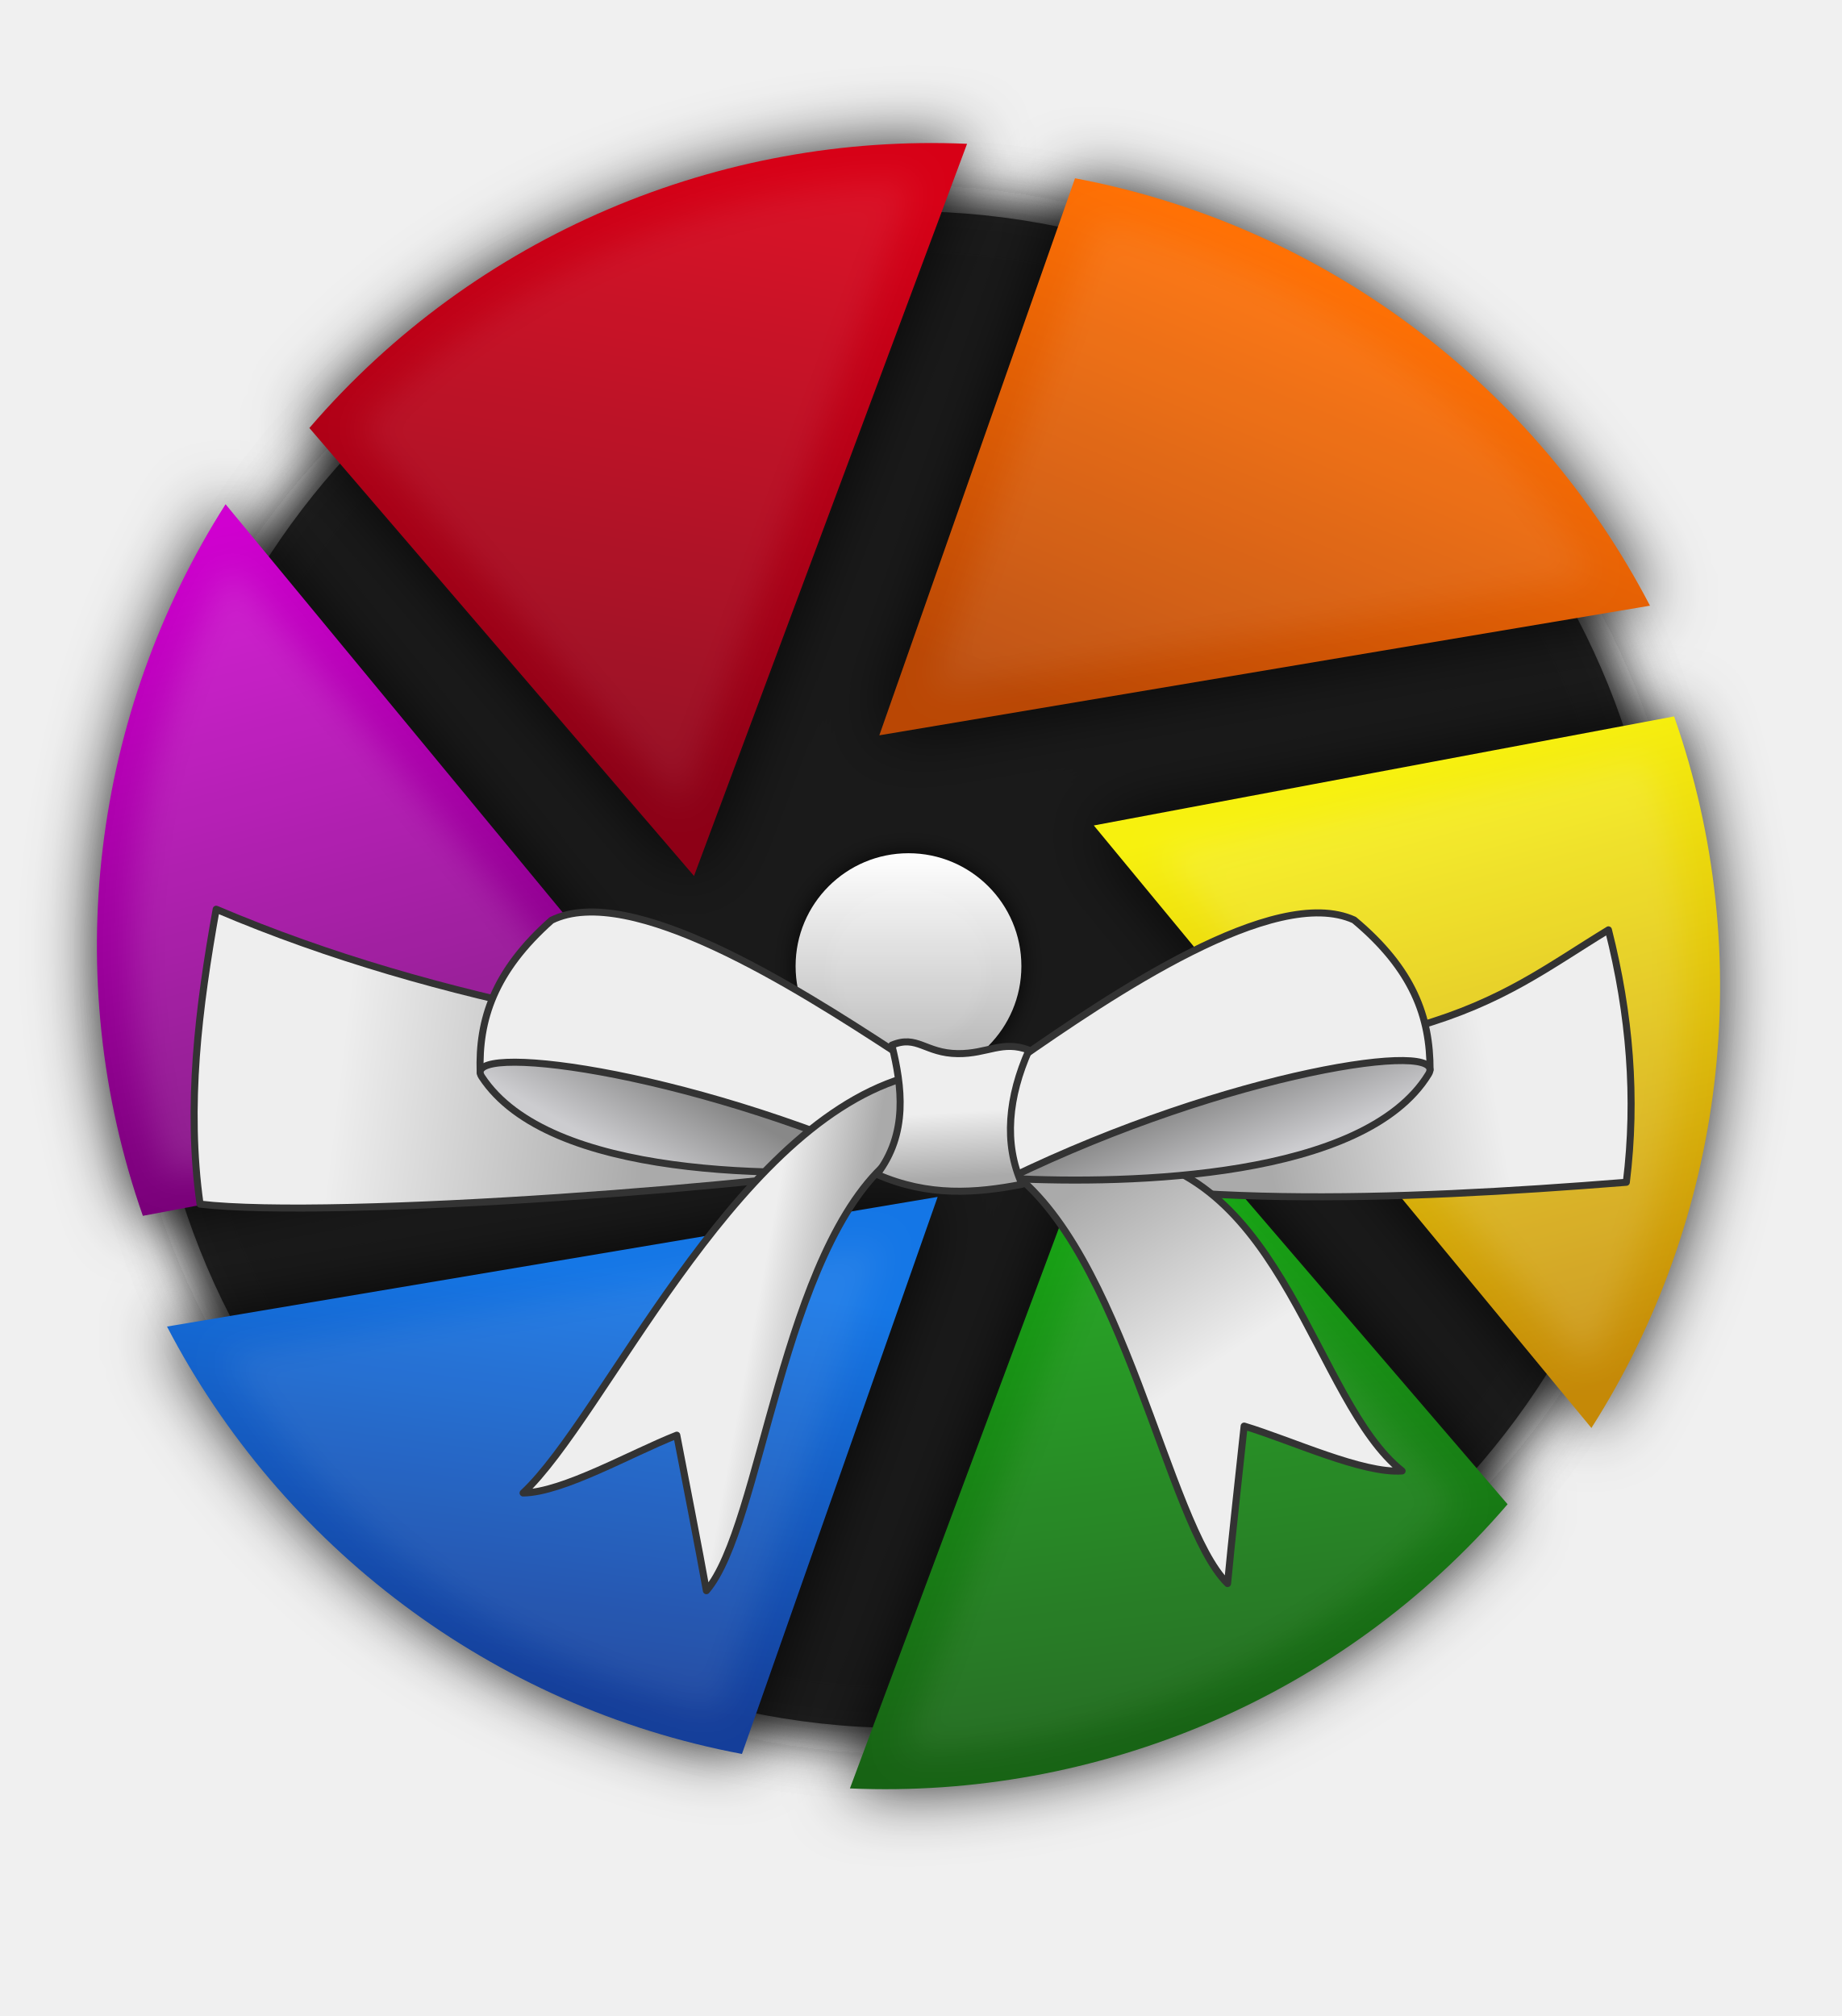
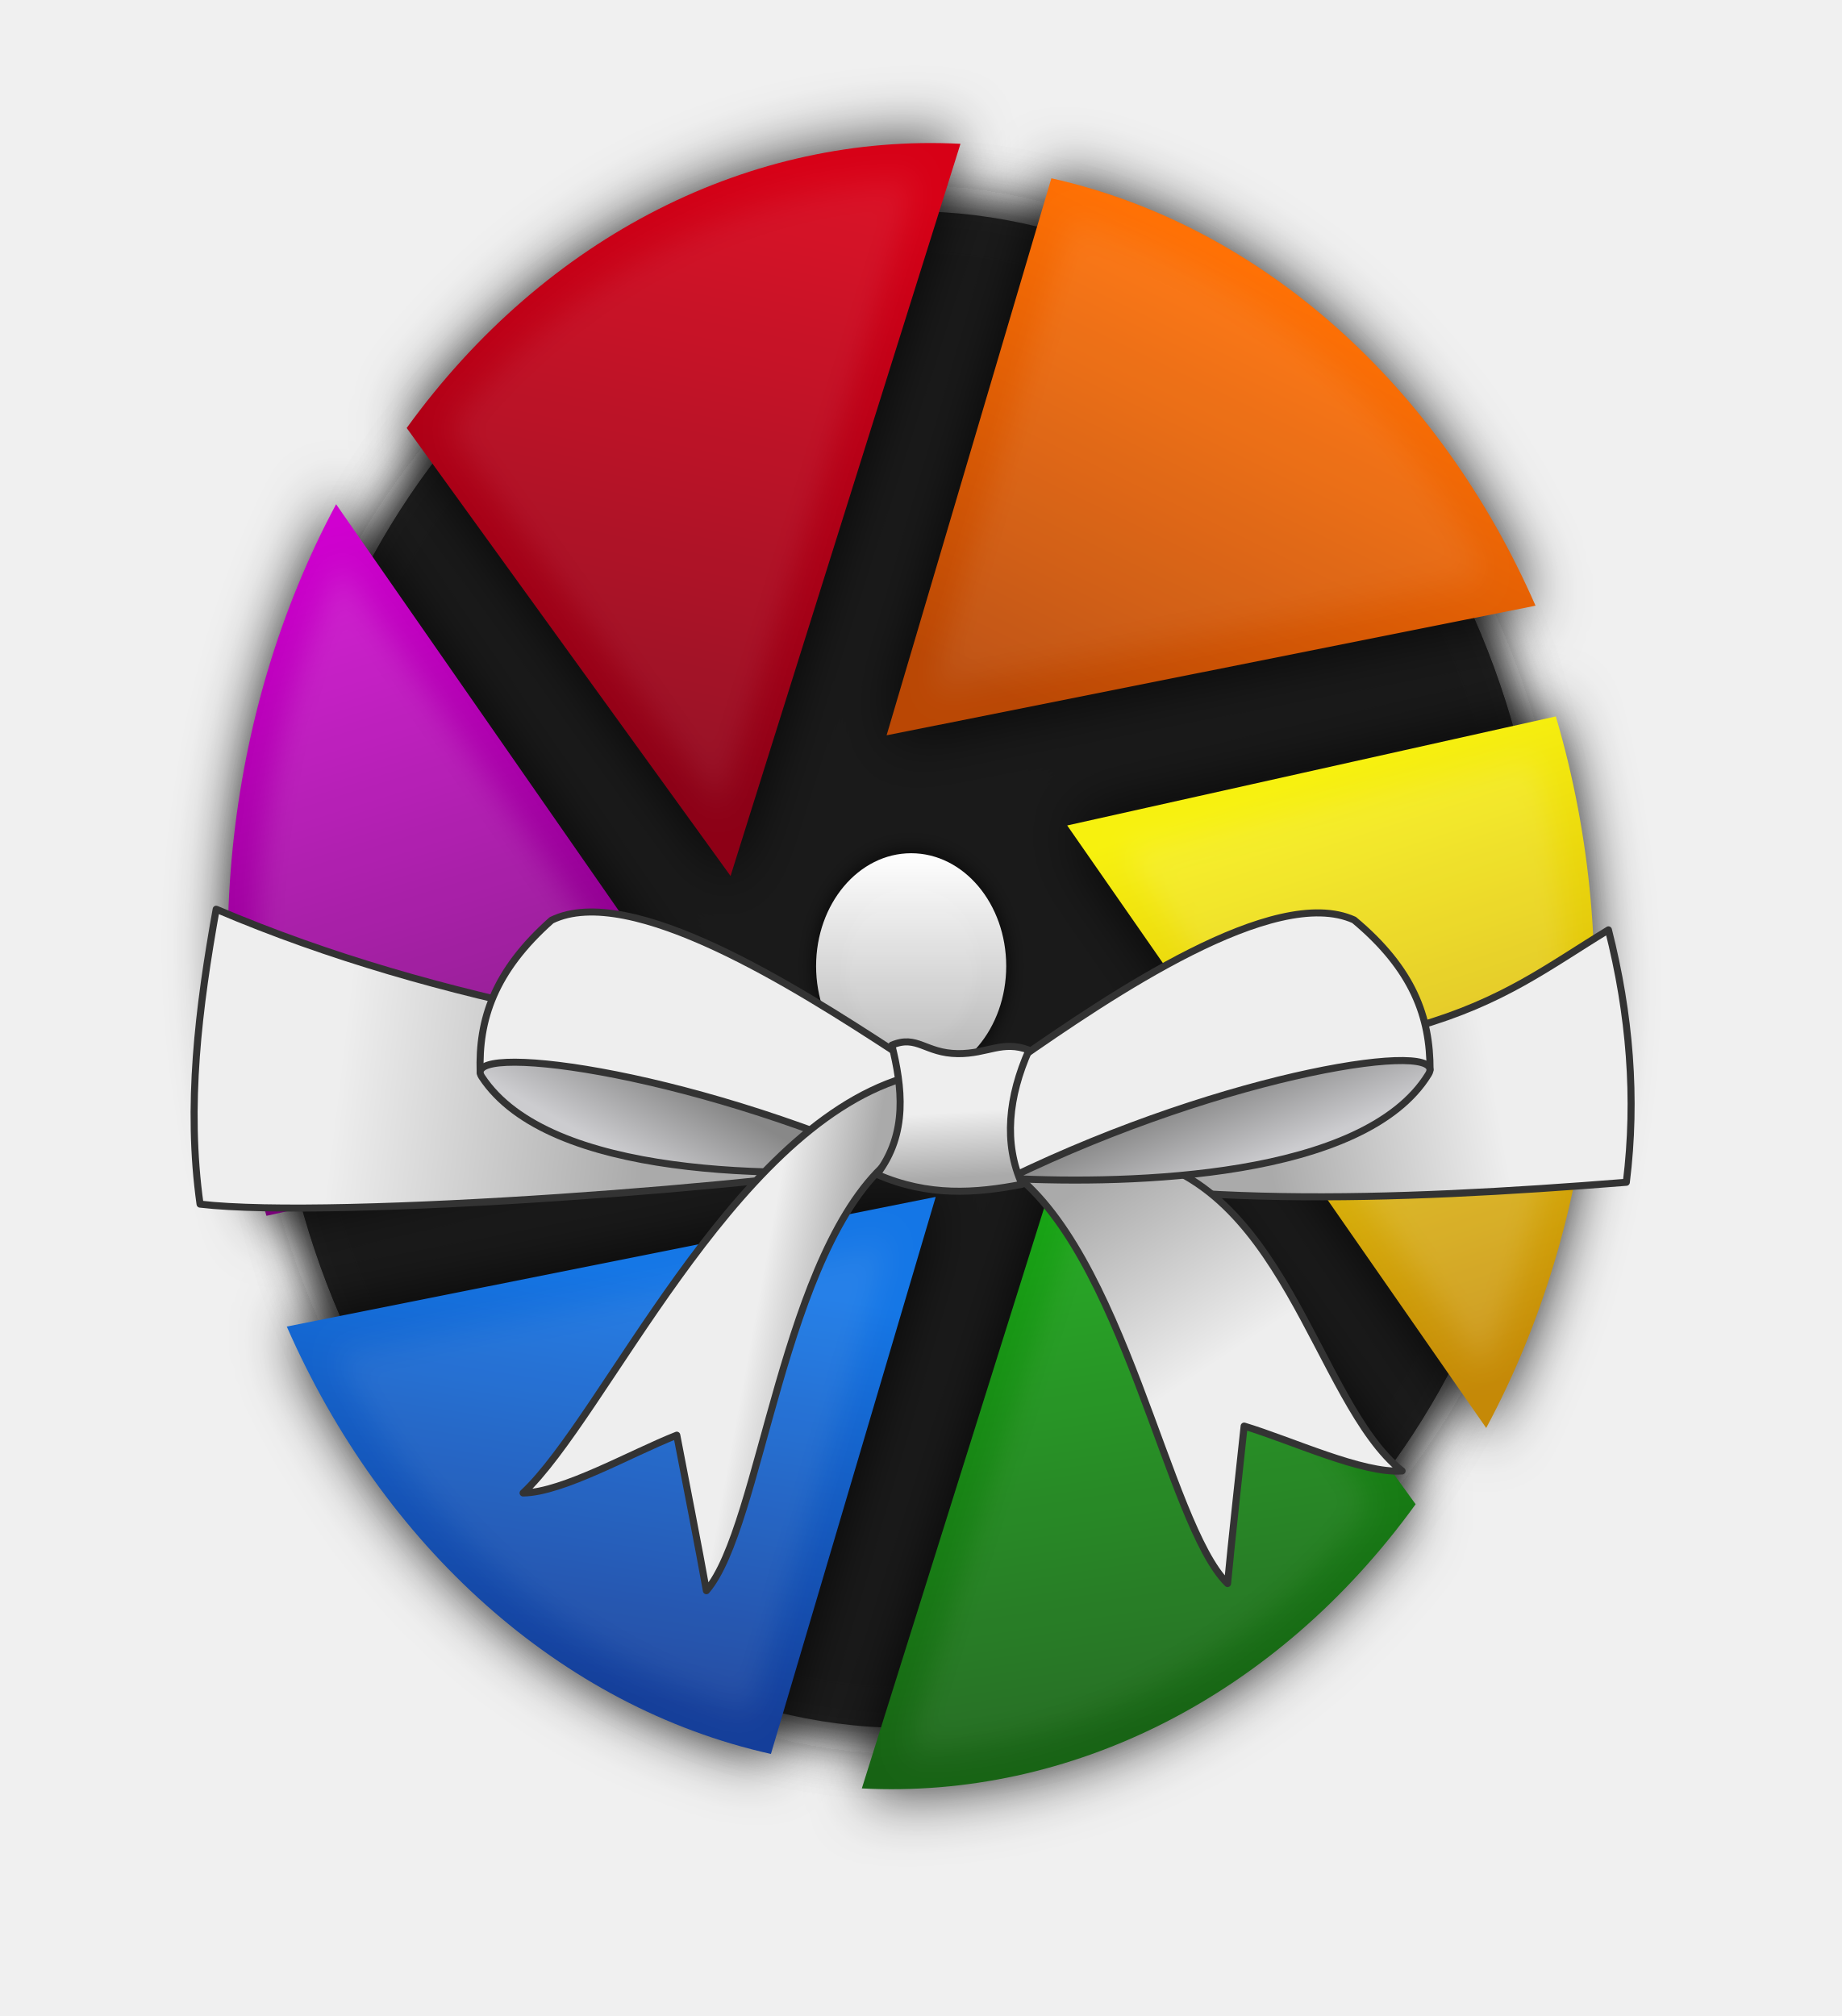
- <svg xmlns="http://www.w3.org/2000/svg" xmlns:xlink="http://www.w3.org/1999/xlink" width="45.783" height="50.117" id="svg2" version="1.1" viewBox="0 0 45.783 50.117">
+ <svg xmlns="http://www.w3.org/2000/svg" xmlns:xlink="http://www.w3.org/1999/xlink" viewBox="0 0 45.783 50.117" version="1.1" id="svg2" height="50.117" width="45.783">
  <defs id="defs4">
    <linearGradient id="linearGradient4346">
-       <stop style="stop-color:#cccccf;stop-opacity:1" offset="0" id="stop4348" />
-       <stop style="stop-color:#888888;stop-opacity:1" offset="1" id="stop4350" />
+       <stop id="stop4348" offset="0" style="stop-color:#cccccf;stop-opacity:1" />
+       <stop id="stop4350" offset="1" style="stop-color:#888888;stop-opacity:1" />
    </linearGradient>
    <linearGradient id="linearGradient4338">
-       <stop style="stop-color:#888888;stop-opacity:1" offset="0" id="stop4340" />
-       <stop style="stop-color:#cccccf;stop-opacity:1" offset="1" id="stop4342" />
+       <stop id="stop4340" offset="0" style="stop-color:#888888;stop-opacity:1" />
+       <stop id="stop4342" offset="1" style="stop-color:#cccccf;stop-opacity:1" />
    </linearGradient>
    <linearGradient id="linearGradient4330">
-       <stop style="stop-color:#eeeeee;stop-opacity:1" offset="0" id="stop4332" />
-       <stop style="stop-color:#aaaaaa;stop-opacity:1" offset="1" id="stop4334" />
+       <stop id="stop4332" offset="0" style="stop-color:#eeeeee;stop-opacity:1" />
+       <stop id="stop4334" offset="1" style="stop-color:#aaaaaa;stop-opacity:1" />
    </linearGradient>
    <linearGradient id="linearGradient4322">
-       <stop style="stop-color:#eeeeee;stop-opacity:1;" offset="0" id="stop4324" />
-       <stop style="stop-color:#aaaaaa;stop-opacity:1" offset="1" id="stop4326" />
+       <stop id="stop4324" offset="0" style="stop-color:#eeeeee;stop-opacity:1" />
+       <stop id="stop4326" offset="1" style="stop-color:#aaaaaa;stop-opacity:1" />
    </linearGradient>
    <linearGradient id="linearGradient4314">
-       <stop style="stop-color:#eeeeee;stop-opacity:1;" offset="0" id="stop4316" />
-       <stop style="stop-color:#aaaaaa;stop-opacity:1" offset="1" id="stop4318" />
+       <stop id="stop4316" offset="0" style="stop-color:#eeeeee;stop-opacity:1" />
+       <stop id="stop4318" offset="1" style="stop-color:#aaaaaa;stop-opacity:1" />
    </linearGradient>
    <linearGradient id="linearGradient4298">
-       <stop style="stop-color:#aaaaaa;stop-opacity:1" offset="0" id="stop4300" />
-       <stop style="stop-color:#eeeeee;stop-opacity:1" offset="1" id="stop4302" />
+       <stop id="stop4300" offset="0" style="stop-color:#aaaaaa;stop-opacity:1" />
+       <stop id="stop4302" offset="1" style="stop-color:#eeeeee;stop-opacity:1" />
    </linearGradient>
    <linearGradient id="linearGradient4290">
-       <stop style="stop-color:#aaaaaa;stop-opacity:1" offset="0" id="stop4292" />
-       <stop style="stop-color:#eeeeee;stop-opacity:1" offset="1" id="stop4294" />
+       <stop id="stop4292" offset="0" style="stop-color:#aaaaaa;stop-opacity:1" />
+       <stop id="stop4294" offset="1" style="stop-color:#eeeeee;stop-opacity:1" />
    </linearGradient>
    <linearGradient id="linearGradient4206">
-       <stop style="stop-color:#ffffff;stop-opacity:1;" offset="0" id="stop4208" />
-       <stop style="stop-color:#b0b0b0;stop-opacity:1;" offset="1" id="stop4210" />
+       <stop id="stop4208" offset="0" style="stop-color:#ffffff;stop-opacity:1" />
+       <stop id="stop4210" offset="1" style="stop-color:#b0b0b0;stop-opacity:1" />
    </linearGradient>
    <linearGradient id="linearGradient4209">
-       <stop style="stop-color:#ffffff;stop-opacity:1;" offset="0" id="stop4211" />
-       <stop style="stop-color:#ffffff;stop-opacity:0;" offset="1" id="stop4213" />
+       <stop id="stop4211" offset="0" style="stop-color:#ffffff;stop-opacity:1" />
+       <stop id="stop4213" offset="1" style="stop-color:#ffffff;stop-opacity:0" />
    </linearGradient>
    <linearGradient id="linearGradient4163">
-       <stop style="stop-color:#ff7004;stop-opacity:1;" offset="0" id="stop4165" />
-       <stop style="stop-color:#ba4704;stop-opacity:1;" offset="1" id="stop4167" />
+       <stop id="stop4165" offset="0" style="stop-color:#ff7004;stop-opacity:1" />
+       <stop id="stop4167" offset="1" style="stop-color:#ba4704;stop-opacity:1" />
    </linearGradient>
    <linearGradient id="linearGradient4153">
-       <stop style="stop-color:#d70016;stop-opacity:1;" offset="0" id="stop4155" />
-       <stop style="stop-color:#8d0016;stop-opacity:1;" offset="1" id="stop4157" />
+       <stop id="stop4155" offset="0" style="stop-color:#d70016;stop-opacity:1" />
+       <stop id="stop4157" offset="1" style="stop-color:#8d0016;stop-opacity:1" />
    </linearGradient>
    <linearGradient id="linearGradient4143">
-       <stop style="stop-color:#d000d0;stop-opacity:1;" offset="0" id="stop4145" />
-       <stop style="stop-color:#760076;stop-opacity:1;" offset="1" id="stop4147" />
+       <stop id="stop4145" offset="0" style="stop-color:#d000d0;stop-opacity:1" />
+       <stop id="stop4147" offset="1" style="stop-color:#760076;stop-opacity:1" />
    </linearGradient>
    <linearGradient id="linearGradient4133">
-       <stop style="stop-color:#1476e6;stop-opacity:1;" offset="0" id="stop4135" />
-       <stop style="stop-color:#143e9a;stop-opacity:1;" offset="1" id="stop4137" />
+       <stop id="stop4135" offset="0" style="stop-color:#1476e6;stop-opacity:1" />
+       <stop id="stop4137" offset="1" style="stop-color:#143e9a;stop-opacity:1" />
    </linearGradient>
    <linearGradient id="linearGradient4123">
-       <stop style="stop-color:#17b414;stop-opacity:1;" offset="0" id="stop4125" />
-       <stop style="stop-color:#176314;stop-opacity:1;" offset="1" id="stop4127" />
+       <stop id="stop4125" offset="0" style="stop-color:#17b414;stop-opacity:1" />
+       <stop id="stop4127" offset="1" style="stop-color:#176314;stop-opacity:1" />
    </linearGradient>
    <linearGradient id="linearGradient4105">
-       <stop style="stop-color:#f7f10e;stop-opacity:1;" offset="0" id="stop4107" />
-       <stop style="stop-color:#c58907;stop-opacity:1;" offset="1" id="stop4109" />
+       <stop id="stop4107" offset="0" style="stop-color:#f7f10e;stop-opacity:1" />
+       <stop id="stop4109" offset="1" style="stop-color:#c58907;stop-opacity:1" />
    </linearGradient>
-     <filter id="filter4107" style="color-interpolation-filters:sRGB">
-       <feGaussianBlur stdDeviation="9" id="feGaussianBlur4109" />
+     <filter style="color-interpolation-filters:sRGB" id="filter4107">
+       <feGaussianBlur id="feGaussianBlur4109" stdDeviation="9" />
    </filter>
    <filter id="filter3902">
-       <feGaussianBlur stdDeviation="9" id="feGaussianBlur3904" />
+       <feGaussianBlur id="feGaussianBlur3904" stdDeviation="9" />
    </filter>
-     <linearGradient xlink:href="#linearGradient4163" id="linearGradient3885" gradientUnits="userSpaceOnUse" x1="372.859" y1="593.388" x2="318.297" y2="726.388" gradientTransform="translate(1.875215,-533.7662)" />
-     <linearGradient xlink:href="#linearGradient4105" id="linearGradient3907" gradientUnits="userSpaceOnUse" gradientTransform="rotate(60,717.3175,524.5071)" x1="277.627" y1="637.059" x2="454.048" y2="683.489" />
-     <linearGradient xlink:href="#linearGradient4123" id="linearGradient3911" gradientUnits="userSpaceOnUse" gradientTransform="rotate(120,409.1474,523.4244)" x1="253.838" y1="725.269" x2="401.186" y2="612.484" />
-     <linearGradient xlink:href="#linearGradient4133" id="linearGradient3915" gradientUnits="userSpaceOnUse" gradientTransform="rotate(180,255.0624,522.8831)" x1="326.125" y1="701.766" x2="342.125" y2="581.766" />
-     <linearGradient xlink:href="#linearGradient4143" id="linearGradient3919" gradientUnits="userSpaceOnUse" gradientTransform="rotate(-120,100.9774,522.3418)" x1="456.976" y1="694.418" x2="273.627" y2="643.987" />
-     <linearGradient xlink:href="#linearGradient4153" id="linearGradient3923" gradientUnits="userSpaceOnUse" gradientTransform="rotate(-60,-207.1927,521.2591)" x1="432.115" y1="650.053" x2="263.694" y2="710.341" />
-     <filter id="filter3999" x="-0.102" width="1.204" y="-0.141" height="1.282">
-       <feGaussianBlur stdDeviation="9.267" id="feGaussianBlur4001" />
+     <linearGradient gradientTransform="translate(1.875215,-533.7662)" y2="726.388" x2="318.297" y1="593.388" x1="372.859" gradientUnits="userSpaceOnUse" id="linearGradient3885" xlink:href="#linearGradient4163" />
+     <linearGradient y2="683.489" x2="454.048" y1="637.059" x1="277.627" gradientTransform="rotate(60,717.3175,524.5071)" gradientUnits="userSpaceOnUse" id="linearGradient3907" xlink:href="#linearGradient4105" />
+     <linearGradient y2="612.484" x2="401.186" y1="725.269" x1="253.838" gradientTransform="rotate(120,409.1474,523.4244)" gradientUnits="userSpaceOnUse" id="linearGradient3911" xlink:href="#linearGradient4123" />
+     <linearGradient y2="581.766" x2="342.125" y1="701.766" x1="326.125" gradientTransform="rotate(180,255.0624,522.8831)" gradientUnits="userSpaceOnUse" id="linearGradient3915" xlink:href="#linearGradient4133" />
+     <linearGradient y2="643.987" x2="273.627" y1="694.418" x1="456.976" gradientTransform="rotate(-120,100.9774,522.3418)" gradientUnits="userSpaceOnUse" id="linearGradient3919" xlink:href="#linearGradient4143" />
+     <linearGradient y2="710.341" x2="263.694" y1="650.053" x1="432.115" gradientTransform="rotate(-60,-207.1927,521.2591)" gradientUnits="userSpaceOnUse" id="linearGradient3923" xlink:href="#linearGradient4153" />
+     <filter height="1.282" y="-0.141" width="1.204" x="-0.102" id="filter3999">
+       <feGaussianBlur id="feGaussianBlur4001" stdDeviation="9.267" />
    </filter>
-     <filter id="filter4007" x="-0.119" width="1.239" y="-0.107" height="1.214">
-       <feGaussianBlur stdDeviation="9.267" id="feGaussianBlur4009" />
+     <filter height="1.214" y="-0.107" width="1.239" x="-0.119" id="filter4007">
+       <feGaussianBlur id="feGaussianBlur4009" stdDeviation="9.267" />
    </filter>
-     <filter id="filter4011" x="-0.102" width="1.204" y="-0.141" height="1.282">
-       <feGaussianBlur stdDeviation="9.267" id="feGaussianBlur4013" />
+     <filter height="1.282" y="-0.141" width="1.204" x="-0.102" id="filter4011">
+       <feGaussianBlur id="feGaussianBlur4013" stdDeviation="9.267" />
    </filter>
-     <filter id="filter4015" x="-0.125" width="1.251" y="-0.11" height="1.221">
-       <feGaussianBlur stdDeviation="9.267" id="feGaussianBlur4017" />
+     <filter height="1.221" y="-0.11" width="1.251" x="-0.125" id="filter4015">
+       <feGaussianBlur id="feGaussianBlur4017" stdDeviation="9.267" />
    </filter>
-     <filter id="filter4019" x="-0.119" width="1.239" y="-0.107" height="1.214">
-       <feGaussianBlur stdDeviation="9.267" id="feGaussianBlur4021" />
+     <filter height="1.214" y="-0.107" width="1.239" x="-0.119" id="filter4019">
+       <feGaussianBlur id="feGaussianBlur4021" stdDeviation="9.267" />
    </filter>
-     <linearGradient xlink:href="#linearGradient4206" id="linearGradient4212" x1="256" y1="224" x2="256" y2="288" gradientUnits="userSpaceOnUse" />
-     <filter id="filter4245" x="-0.126" width="1.251" y="-0.111" height="1.221">
-       <feGaussianBlur stdDeviation="9.291" id="feGaussianBlur4247" />
+     <linearGradient gradientUnits="userSpaceOnUse" y2="288" x2="256" y1="224" x1="256" id="linearGradient4212" xlink:href="#linearGradient4206" />
+     <filter height="1.221" y="-0.111" width="1.251" x="-0.126" id="filter4245">
+       <feGaussianBlur id="feGaussianBlur4247" stdDeviation="9.291" />
    </filter>
-     <filter id="filter4257" x="-0.118" width="1.235" y="-0.118" height="1.235">
-       <feGaussianBlur stdDeviation="3.136" id="feGaussianBlur4259" />
+     <filter height="1.235" y="-0.118" width="1.235" x="-0.118" id="filter4257">
+       <feGaussianBlur id="feGaussianBlur4259" stdDeviation="3.136" />
    </filter>
    <filter id="filter4308">
-       <feGaussianBlur stdDeviation="4.831" id="feGaussianBlur4310" />
+       <feGaussianBlur id="feGaussianBlur4310" stdDeviation="4.831" />
    </filter>
    <filter id="filter4312">
-       <feGaussianBlur stdDeviation="4.819" id="feGaussianBlur4314" />
+       <feGaussianBlur id="feGaussianBlur4314" stdDeviation="4.819" />
    </filter>
    <filter id="filter4320">
-       <feGaussianBlur stdDeviation="4.825" id="feGaussianBlur4322" />
+       <feGaussianBlur id="feGaussianBlur4322" stdDeviation="4.825" />
    </filter>
    <filter id="filter4328">
-       <feGaussianBlur stdDeviation="5.057" id="feGaussianBlur4330" />
+       <feGaussianBlur id="feGaussianBlur4330" stdDeviation="5.057" />
    </filter>
    <filter id="filter4336">
-       <feGaussianBlur stdDeviation="5.057" id="feGaussianBlur4338" />
+       <feGaussianBlur id="feGaussianBlur4338" stdDeviation="5.057" />
    </filter>
    <filter id="filter4344">
-       <feGaussianBlur stdDeviation="4.822" id="feGaussianBlur4346" />
+       <feGaussianBlur id="feGaussianBlur4346" stdDeviation="4.822" />
    </filter>
    <filter id="filter4348">
-       <feGaussianBlur stdDeviation="1.758" id="feGaussianBlur4350" />
+       <feGaussianBlur id="feGaussianBlur4350" stdDeviation="1.758" />
    </filter>
-     <linearGradient xlink:href="#linearGradient4290" id="linearGradient4296" x1="329.71" y1="308.829" x2="395.038" y2="296.997" gradientUnits="userSpaceOnUse" gradientTransform="matrix(0.08769582,0,0,0.08769582,22.64921,479.0522)" />
-     <linearGradient xlink:href="#linearGradient4298" id="linearGradient4304" x1="278.654" y1="322.764" x2="313.229" y2="374.596" gradientUnits="userSpaceOnUse" gradientTransform="matrix(0.08769582,0,0,0.08769582,22.64921,479.0522)" />
-     <linearGradient xlink:href="#linearGradient4314" id="linearGradient4320" x1="192.234" y1="321.43" x2="216.681" y2="325.937" gradientUnits="userSpaceOnUse" gradientTransform="matrix(0.08769582,0,0,0.08769582,22.64921,479.0522)" />
-     <linearGradient xlink:href="#linearGradient4322" id="linearGradient4328" x1="67.429" y1="289.472" x2="155.617" y2="300.176" gradientUnits="userSpaceOnUse" gradientTransform="matrix(0.08769582,0,0,0.08769582,22.64921,479.0522)" />
-     <linearGradient xlink:href="#linearGradient4330" id="linearGradient4336" x1="240.131" y1="301.943" x2="241.286" y2="320.535" gradientUnits="userSpaceOnUse" gradientTransform="matrix(0.08769582,0,0,0.08769582,22.64921,479.0522)" />
-     <linearGradient xlink:href="#linearGradient4338" id="linearGradient4344" x1="313.056" y1="295.679" x2="322.83" y2="318.778" gradientUnits="userSpaceOnUse" gradientTransform="matrix(0.08769582,0,0,0.08769582,22.64921,479.0522)" />
-     <linearGradient xlink:href="#linearGradient4346" id="linearGradient4352" x1="143.436" y1="311.71" x2="156.351" y2="288.612" gradientUnits="userSpaceOnUse" gradientTransform="matrix(0.08769582,0,0,0.08769582,22.64921,479.0522)" />
+     <linearGradient gradientTransform="matrix(0.08769582,0,0,0.08769582,22.64921,479.0522)" gradientUnits="userSpaceOnUse" y2="296.997" x2="395.038" y1="308.829" x1="329.71" id="linearGradient4296" xlink:href="#linearGradient4290" />
+     <linearGradient gradientTransform="matrix(0.08769582,0,0,0.08769582,22.64921,479.0522)" gradientUnits="userSpaceOnUse" y2="374.596" x2="313.229" y1="322.764" x1="278.654" id="linearGradient4304" xlink:href="#linearGradient4298" />
+     <linearGradient gradientTransform="matrix(0.08769582,0,0,0.08769582,22.64921,479.0522)" gradientUnits="userSpaceOnUse" y2="325.937" x2="216.681" y1="321.43" x1="192.234" id="linearGradient4320" xlink:href="#linearGradient4314" />
+     <linearGradient gradientTransform="matrix(0.08769582,0,0,0.08769582,22.64921,479.0522)" gradientUnits="userSpaceOnUse" y2="300.176" x2="155.617" y1="289.472" x1="67.429" id="linearGradient4328" xlink:href="#linearGradient4322" />
+     <linearGradient gradientTransform="matrix(0.08769582,0,0,0.08769582,22.64921,479.0522)" gradientUnits="userSpaceOnUse" y2="320.535" x2="241.286" y1="301.943" x1="240.131" id="linearGradient4336" xlink:href="#linearGradient4330" />
+     <linearGradient gradientTransform="matrix(0.08769582,0,0,0.08769582,22.64921,479.0522)" gradientUnits="userSpaceOnUse" y2="318.778" x2="322.83" y1="295.679" x1="313.056" id="linearGradient4344" xlink:href="#linearGradient4338" />
+     <linearGradient gradientTransform="matrix(0.08769582,0,0,0.08769582,22.64921,479.0522)" gradientUnits="userSpaceOnUse" y2="288.612" x2="156.351" y1="311.71" x1="143.436" id="linearGradient4352" xlink:href="#linearGradient4346" />
  </defs>
-   <g id="layer3" style="display:inline" transform="translate(-47.45989,-473.4614)">
-     <path style="opacity:0.95;fill:#1a1a1a;fill-opacity:1;stroke:none;filter:url(#filter4107)" id="path3947" d="M 510,287 C 510,409.906 411.374,510.071 288.482,511.973 165.59,513.875 63.912,416.811 60.108,293.963 56.304,171.116 151.783,67.947 274.557,62.242 397.331,56.538 501.965,150.409 509.569,273.08" transform="matrix(0.08379823,0,0,0.08379823,46.0722,473.5163)" />
-     <path style="display:inline;opacity:0.95;fill:#1a1a1a;fill-opacity:1;stroke:none;filter:url(#filter3902)" id="path3892" d="M 510,287 C 510,409.906 411.374,510.071 288.482,511.973 165.59,513.875 63.912,416.811 60.108,293.963 56.304,171.116 151.783,67.947 274.557,62.242 397.331,56.538 501.965,150.409 509.569,273.08" transform="matrix(0.08379823,0,0,0.08379823,46.0722,473.5163)" />
-     <path d="M 510,287 C 510,409.906 411.374,510.071 288.482,511.973 165.59,513.875 63.912,416.811 60.108,293.963 56.304,171.116 151.783,67.947 274.557,62.242 397.331,56.538 501.965,150.409 509.569,273.08" id="path3021" style="display:inline;opacity:0.95;fill:#1a1a1a;fill-opacity:1;stroke:none" transform="matrix(0.08379823,0,0,0.08379823,46.0722,473.5163)" />
+   <g transform="translate(-47.45989,-473.4614)" id="layer3">
+     <path transform="matrix(0.07056174,0,0,0.08379823,49.92466,473.5163)" d="M 510,287 C 510,409.906 411.374,510.071 288.482,511.973 165.59,513.875 63.912,416.811 60.108,293.963 56.304,171.116 151.783,67.947 274.557,62.242 397.331,56.538 501.965,150.409 509.569,273.08" id="path3947" style="opacity:0.95;fill:#1a1a1a;stroke-width:1.09;filter:url(#filter4107)" />
+     <path transform="matrix(0.07056174,0,0,0.08379823,49.92466,473.5163)" d="M 510,287 C 510,409.906 411.374,510.071 288.482,511.973 165.59,513.875 63.912,416.811 60.108,293.963 56.304,171.116 151.783,67.947 274.557,62.242 397.331,56.538 501.965,150.409 509.569,273.08" id="path3892" style="opacity:0.95;fill:#1a1a1a;stroke-width:1.09;filter:url(#filter3902)" />
+     <path style="opacity:0.95;fill:#1a1a1a;stroke-width:0.084" id="path3021" d="m 85.911,497.566 c 0,10.299 -6.959,18.693 -15.631,18.852 -8.671,0.159 -15.846,-7.974 -16.114,-18.269 -0.268,-10.294 6.469,-18.94 15.132,-19.418 8.663,-0.478 16.046,7.388 16.583,17.668" />
  </g>
-   <g id="layer9" style="display:inline;opacity:0.816" transform="translate(-47.45989,-473.4614)">
-     <g id="g4963" transform="matrix(0.08769582,0,0,0.08769582,47.59226,475.0285)">
-       <path style="display:inline;fill:#000000;fill-opacity:1;fill-rule:nonzero;stroke:none;filter:url(#filter3999)" d="m 303.203,32.669 c 0,0 -55.469,157.906 -55.469,157.906 0,0 218.438,-36.75 218.438,-36.75 C 433.818,91.69 374.213,46.032 303.203,32.669 Z" id="path3951" />
-       <path id="path3953" d="m 473.012,185.213 c 0,0 -164.485,30.916 -164.485,30.916 0,0 141.045,170.797 141.045,170.797 37.633,-59.087 47.372,-133.535 23.44,-201.713 z" style="display:inline;fill:#000000;fill-opacity:1;fill-rule:nonzero;stroke:none;filter:url(#filter4245)" />
-       <path style="display:inline;fill:#000000;fill-opacity:1;fill-rule:nonzero;stroke:none;filter:url(#filter4007)" d="m 425.809,408.545 c 0,0 -109.016,-126.99 -109.016,-126.99 0,0 -77.392,207.547 -77.392,207.547 69.987,3.048 139.331,-25.742 186.409,-80.557 z" id="path3955" />
-       <path id="path3957" d="m 208.797,479.331 c 0,0 55.469,-157.906 55.469,-157.906 0,0 -218.437,36.75 -218.437,36.75 32.354,62.135 91.959,107.793 162.969,121.156 z" style="display:inline;fill:#000000;fill-opacity:1;fill-rule:nonzero;stroke:none;filter:url(#filter4011)" />
-       <path style="display:inline;fill:#000000;fill-opacity:1;fill-rule:nonzero;stroke:none;filter:url(#filter4015)" d="m 38.988,326.787 c 0,0 164.485,-30.916 164.485,-30.916 0,0 -141.045,-170.797 -141.045,-170.797 -37.633,59.087 -47.372,133.535 -23.44,201.713 z" id="path3959" />
-       <path id="path3961" d="m 86.191,103.455 c 0,0 109.016,126.99 109.016,126.99 0,0 77.392,-207.547 77.392,-207.547 C 202.612,19.851 133.269,48.64 86.191,103.455 Z" style="display:inline;fill:#000000;fill-opacity:1;fill-rule:nonzero;stroke:none;filter:url(#filter4019)" />
-       <circle r="32" cy="256" cx="256" style="display:inline;fill:#000000;fill-opacity:1;stroke:none;filter:url(#filter4257)" id="path4249" d="m 288,256 c 0,17.673 -14.327,32 -32,32 -17.673,0 -32,-14.327 -32,-32 0,-17.673 14.327,-32 32,-32 17.673,0 32,14.327 32,32 z" />
+   <g transform="translate(-47.45989,-473.4614)" style="opacity:0.816" id="layer9">
+     <g style="stroke-width:1.09" transform="matrix(0.07384367,0,0,0.08769582,51.20462,475.0285)" id="g4963">
+       <path id="path3951" d="m 303.203,32.669 -55.469,157.906 218.438,-36.75 C 433.818,91.69 374.213,46.032 303.203,32.669 Z" style="fill:#000000;filter:url(#filter3999)" />
+       <path style="fill:#000000;filter:url(#filter4245)" d="m 473.012,185.213 -164.485,30.916 141.045,170.797 c 37.633,-59.087 47.372,-133.535 23.44,-201.713 z" id="path3953" />
+       <path id="path3955" d="M 425.809,408.545 316.793,281.554 239.4,489.102 c 69.987,3.048 139.331,-25.742 186.409,-80.557 z" style="fill:#000000;filter:url(#filter4007)" />
+       <path style="fill:#000000;filter:url(#filter4011)" d="M 208.797,479.331 264.266,321.425 45.828,358.175 c 32.354,62.135 91.959,107.793 162.969,121.156 z" id="path3957" />
+       <path id="path3959" d="M 38.988,326.787 203.473,295.871 62.428,125.073 C 24.795,184.16 15.055,258.609 38.988,326.787 Z" style="fill:#000000;filter:url(#filter4015)" />
+       <path style="fill:#000000;filter:url(#filter4019)" d="M 86.191,103.455 195.207,230.446 272.6,22.898 C 202.612,19.851 133.269,48.64 86.191,103.455 Z" id="path3961" />
+       <circle id="path4249" style="fill:#000000;filter:url(#filter4257)" cx="256" cy="256" r="32" />
    </g>
  </g>
-   <g id="layer2" style="display:inline" transform="translate(-47.45989,-473.4614)">
-     <g id="g4941" transform="matrix(0.08769582,0,0,0.08769582,47.59226,475.0285)">
-       <path id="path3902" d="m 303.203,32.669 c 0,0 -55.469,157.906 -55.469,157.906 0,0 218.438,-36.75 218.438,-36.75 C 433.818,91.69 374.213,46.032 303.203,32.669 Z" style="display:inline;fill:url(#linearGradient3885);fill-opacity:1;fill-rule:nonzero;stroke:none;" />
-       <path style="display:inline;fill:url(#linearGradient3907);fill-opacity:1;fill-rule:nonzero;stroke:none;" d="m 473.012,185.213 c 0,0 -164.485,30.916 -164.485,30.916 0,0 141.045,170.797 141.045,170.797 37.633,-59.087 47.372,-133.535 23.44,-201.713 z" id="path3905" />
-       <path id="path3909" d="m 425.809,408.545 c 0,0 -109.016,-126.99 -109.016,-126.99 0,0 -77.392,207.547 -77.392,207.547 69.987,3.048 139.331,-25.742 186.409,-80.557 z" style="display:inline;fill:url(#linearGradient3911);fill-opacity:1;fill-rule:nonzero;stroke:none;" />
-       <path style="display:inline;fill:url(#linearGradient3915);fill-opacity:1;fill-rule:nonzero;stroke:none;" d="m 208.797,479.331 c 0,0 55.469,-157.906 55.469,-157.906 0,0 -218.437,36.75 -218.437,36.75 32.354,62.135 91.959,107.793 162.969,121.156 z" id="path3913" />
-       <path id="path3917" d="m 38.988,326.787 c 0,0 164.485,-30.916 164.485,-30.916 0,0 -141.045,-170.797 -141.045,-170.797 -37.633,59.087 -47.372,133.535 -23.44,201.713 z" style="display:inline;fill:url(#linearGradient3919);fill-opacity:1;fill-rule:nonzero;stroke:none;" />
-       <path style="display:inline;fill:url(#linearGradient3923);fill-opacity:1;fill-rule:nonzero;stroke:none;" d="m 86.191,103.455 c 0,0 109.016,126.99 109.016,126.99 0,0 77.392,-207.547 77.392,-207.547 C 202.612,19.851 133.269,48.64 86.191,103.455 Z" id="path3921" />
-       <circle r="32" cy="256" cx="256" id="path4204" style="fill:url(#linearGradient4212);fill-opacity:1;stroke:none" d="m 288,256 c 0,17.673 -14.327,32 -32,32 -17.673,0 -32,-14.327 -32,-32 0,-17.673 14.327,-32 32,-32 17.673,0 32,14.327 32,32 z" />
+   <g transform="translate(-47.45989,-473.4614)" id="layer2">
+     <g style="stroke-width:1.09" transform="matrix(0.07384367,0,0,0.08769582,51.20462,475.0285)" id="g4941">
+       <path style="fill:url(#linearGradient3885)" d="m 303.203,32.669 -55.469,157.906 218.438,-36.75 C 433.818,91.69 374.213,46.032 303.203,32.669 Z" id="path3902" />
+       <path id="path3905" d="m 473.012,185.213 -164.485,30.916 141.045,170.797 c 37.633,-59.087 47.372,-133.535 23.44,-201.713 z" style="fill:url(#linearGradient3907)" />
+       <path style="fill:url(#linearGradient3911)" d="M 425.809,408.545 316.793,281.554 239.4,489.102 c 69.987,3.048 139.331,-25.742 186.409,-80.557 z" id="path3909" />
+       <path id="path3913" d="M 208.797,479.331 264.266,321.425 45.828,358.175 c 32.354,62.135 91.959,107.793 162.969,121.156 z" style="fill:url(#linearGradient3915)" />
+       <path style="fill:url(#linearGradient3919)" d="M 38.988,326.787 203.473,295.871 62.428,125.073 C 24.795,184.16 15.055,258.609 38.988,326.787 Z" id="path3917" />
+       <path id="path3921" d="M 86.191,103.455 195.207,230.446 272.6,22.898 C 202.612,19.851 133.269,48.64 86.191,103.455 Z" style="fill:url(#linearGradient3923)" />
+       <circle style="fill:url(#linearGradient4212)" id="path4204" cx="256" cy="256" r="32" />
    </g>
  </g>
-   <g id="layer6" style="display:inline;opacity:0.5" transform="translate(-47.45989,-473.4614)">
-     <g id="g4952" transform="matrix(0.08769582,0,0,0.08769582,47.59226,475.0285)">
-       <path id="path4023" d="m 262.75,177.906 c 62.523,-10.733 125.195,-20.604 187.625,-31.875 C 419.72,95.155 367.864,57.206 309.656,44.25 294.021,88.802 278.385,133.354 262.75,177.906 Z" style="display:inline;opacity:0.15;fill:#ffffff;fill-opacity:1;fill-rule:nonzero;stroke:none;filter:url(#filter4312)" />
-       <path id="path4025" d="m 327.031,222.844 c 40.523,48.788 80.414,98.102 121.406,146.5 28.721,-51.924 35.593,-115.91 17.781,-172.719 -46.396,8.74 -92.792,17.479 -139.188,26.219 z" style="display:inline;opacity:0.25;fill:#ffffff;fill-opacity:1;fill-rule:nonzero;stroke:none;filter:url(#filter4320)" />
-       <path id="path4027" d="m 253.688,479.312 c 59.786,-1.051 118.43,-27.005 158.75,-70.875 0,0 -92.219,-107.5 -92.219,-107.5 -22.177,59.458 -44.354,118.917 -66.531,178.375 z" style="display:inline;opacity:0.15;fill:#ffffff;fill-opacity:1;fill-rule:nonzero;stroke:none;filter:url(#filter4336)" />
-       <path id="path4029" d="m 61.438,365.688 c 30.573,50.937 82.515,89.039 140.906,102.062 15.635,-44.552 31.271,-89.104 46.906,-133.656 0,0 -187.812,31.594 -187.812,31.594 z" style="display:inline;opacity:0.15;fill:#ffffff;fill-opacity:1;fill-rule:nonzero;stroke:none;filter:url(#filter4344)" />
-       <path id="path4031" d="M 63.25,143.219 C 34.737,195.071 28.061,258.839 45.781,315.375 c 46.417,-8.74 92.833,-17.479 139.25,-26.219 0,0 -121.312,-146.812 -121.312,-146.812 0,0 -0.469,0.875 -0.469,0.875 z" style="display:inline;opacity:0.25;fill:#ffffff;fill-opacity:1;fill-rule:nonzero;stroke:none;filter:url(#filter4308)" />
-       <path id="path4033" d="m 257.719,32.719 c -59.398,1.052 -117.93,27.161 -158.188,70.812 0,0 92.25,107.531 92.25,107.531 22.177,-59.458 44.354,-118.917 66.531,-178.375 0,0 -0.594,0.031 -0.594,0.031 z" style="display:inline;opacity:0.15;fill:#ffffff;fill-opacity:1;fill-rule:nonzero;stroke:none;filter:url(#filter4328)" />
-       <path id="path4214" d="m 254.781,234.031 c -17.879,-0.186 -28.235,25.629 -14.562,37.5 10.37,10.67 31.407,7.507 36.219,-7.156 5.242,-12.604 -3.314,-29.036 -17.281,-30.156 -1.451,-0.203 -2.911,-0.282 -4.375,-0.188 z" style="display:inline;opacity:0.15;fill:#ffffff;fill-opacity:1;stroke:none;filter:url(#filter4348)" />
+   <g transform="translate(-47.45989,-473.4614)" style="opacity:0.5" id="layer6">
+     <g style="stroke-width:1.09" transform="matrix(0.07384367,0,0,0.08769582,51.20462,475.0285)" id="g4952">
+       <path style="opacity:0.15;fill:#ffffff;filter:url(#filter4312)" d="m 262.75,177.906 c 62.523,-10.733 125.195,-20.604 187.625,-31.875 C 419.72,95.155 367.864,57.206 309.656,44.25 294.021,88.802 278.385,133.354 262.75,177.906 Z" id="path4023" />
+       <path style="opacity:0.25;fill:#ffffff;filter:url(#filter4320)" d="m 327.031,222.844 c 40.523,48.788 80.414,98.102 121.406,146.5 28.721,-51.924 35.593,-115.91 17.781,-172.719 -46.396,8.74 -92.792,17.479 -139.188,26.219 z" id="path4025" />
+       <path style="opacity:0.15;fill:#ffffff;filter:url(#filter4336)" d="m 253.688,479.312 c 59.786,-1.051 118.43,-27.005 158.75,-70.875 l -92.219,-107.5 c -22.177,59.458 -44.354,118.917 -66.531,178.375 z" id="path4027" />
+       <path style="opacity:0.15;fill:#ffffff;filter:url(#filter4344)" d="M 61.438,365.688 C 92.011,416.624 143.953,454.726 202.344,467.75 217.979,423.198 233.615,378.646 249.25,334.094 Z" id="path4029" />
+       <path style="opacity:0.25;fill:#ffffff;filter:url(#filter4308)" d="M 63.25,143.219 C 34.737,195.071 28.061,258.839 45.781,315.375 c 46.417,-8.74 92.833,-17.479 139.25,-26.219 L 63.719,142.344 Z" id="path4031" />
+       <path style="opacity:0.15;fill:#ffffff;filter:url(#filter4328)" d="m 257.719,32.719 c -59.398,1.052 -117.93,27.161 -158.188,70.812 l 92.25,107.531 C 213.958,151.604 236.135,92.146 258.312,32.688 Z" id="path4033" />
+       <path style="opacity:0.15;fill:#ffffff;filter:url(#filter4348)" d="m 254.781,234.031 c -17.879,-0.186 -28.235,25.629 -14.562,37.5 10.37,10.67 31.407,7.507 36.219,-7.156 5.242,-12.604 -3.314,-29.036 -17.281,-30.156 -1.451,-0.203 -2.911,-0.282 -4.375,-0.188 z" id="path4214" />
    </g>
  </g>
-   <g id="layer1" transform="translate(-20.11917,-477.8719)">
-     <path style="color:#000000;clip-rule:nonzero;display:inline;overflow:visible;visibility:visible;opacity:1;isolation:auto;mix-blend-mode:normal;color-interpolation:sRGB;color-interpolation-filters:linearRGB;solid-color:#000000;solid-opacity:1;fill:url(#linearGradient4328);fill-opacity:1;fill-rule:nonzero;stroke:#333333;stroke-width:0.175;stroke-linecap:round;stroke-linejoin:round;stroke-miterlimit:4;stroke-dasharray:none;stroke-dashoffset:0;stroke-opacity:1;color-rendering:auto;image-rendering:auto;shape-rendering:auto;text-rendering:auto;enable-background:accumulate" d="m 25.494,500.475 c 5.673,2.417 11.643,3.244 17.814,4.042 -0.052,0.777 0.42,1.433 -0.6,2.197 -3.048,0.627 -14.3,1.482 -17.616,1.092 -0.344,-2.444 -0.037,-4.888 0.401,-7.331 z" id="path3436" />
-     <path style="color:#000000;clip-rule:nonzero;display:inline;overflow:visible;visibility:visible;opacity:1;isolation:auto;mix-blend-mode:normal;color-interpolation:sRGB;color-interpolation-filters:linearRGB;solid-color:#000000;solid-opacity:1;fill:url(#linearGradient4296);fill-opacity:1;fill-rule:nonzero;stroke:#333333;stroke-width:0.175;stroke-linecap:round;stroke-linejoin:round;stroke-miterlimit:4;stroke-dasharray:none;stroke-dashoffset:0;stroke-opacity:1;color-rendering:auto;image-rendering:auto;shape-rendering:auto;text-rendering:auto;enable-background:accumulate" d="m 60.1,500.989 c -2.994,1.825 -4.385,3.452 -15.958,3.384 l 0.272,2.322 c 4.465,1.239 10.313,1.031 16.131,0.568 0.26,-2.092 0.086,-4.183 -0.445,-6.275 z" id="path3438" />
-     <path style="color:#000000;clip-rule:nonzero;display:inline;overflow:visible;visibility:visible;opacity:1;isolation:auto;mix-blend-mode:normal;color-interpolation:sRGB;color-interpolation-filters:linearRGB;solid-color:#000000;solid-opacity:1;fill:url(#linearGradient4304);fill-opacity:1;fill-rule:nonzero;stroke:#333333;stroke-width:0.175;stroke-linecap:round;stroke-linejoin:round;stroke-miterlimit:4;stroke-dasharray:none;stroke-dashoffset:0;stroke-opacity:1;color-rendering:auto;image-rendering:auto;shape-rendering:auto;text-rendering:auto;enable-background:accumulate" d="m 47.86,506.567 c 4.182,0.393 4.945,6.163 7.111,7.872 -0.986,0.07 -2.753,-0.762 -3.926,-1.115 -0.08,0.754 -0.332,3.03 -0.412,3.914 -1.503,-1.471 -2.572,-8.302 -5.485,-10.321 z" id="path4282" />
-     <path style="color:#000000;clip-rule:nonzero;display:inline;overflow:visible;visibility:visible;opacity:1;isolation:auto;mix-blend-mode:normal;color-interpolation:sRGB;color-interpolation-filters:linearRGB;solid-color:#000000;solid-opacity:1;fill:#eeeeee;fill-opacity:1;fill-rule:nonzero;stroke:#333333;stroke-width:0.175;stroke-linecap:round;stroke-linejoin:round;stroke-miterlimit:4;stroke-dasharray:none;stroke-dashoffset:0;stroke-opacity:1;color-rendering:auto;image-rendering:auto;shape-rendering:auto;text-rendering:auto;enable-background:accumulate" d="m 45.385,504.243 c 2.335,-1.626 6.412,-4.403 8.393,-3.501 1.466,1.224 1.892,2.415 1.888,3.726 l -10.465,2.7 c -0.172,-1.004 -0.349,-1.921 0.184,-2.925 z" id="path4270" />
-     <path style="color:#000000;clip-rule:nonzero;display:inline;overflow:visible;visibility:visible;opacity:1;isolation:auto;mix-blend-mode:normal;color-interpolation:sRGB;color-interpolation-filters:linearRGB;solid-color:#000000;solid-opacity:1;fill:url(#linearGradient4344);fill-opacity:1;fill-rule:nonzero;stroke:#333333;stroke-width:0.175;stroke-linecap:round;stroke-linejoin:round;stroke-miterlimit:4;stroke-dasharray:none;stroke-dashoffset:0;stroke-opacity:1;color-rendering:auto;image-rendering:auto;shape-rendering:auto;text-rendering:auto;enable-background:accumulate" d="m 45.2,507.167 c 5.49,-2.666 10.963,-3.464 10.428,-2.592 -1.59,2.595 -7.389,2.744 -10.428,2.592 z" id="path4268" />
-     <path id="path4278" d="m 42.324,503.992 c -2.383,-1.554 -6.543,-4.205 -8.496,-3.243 -1.428,1.268 -1.817,2.472 -1.773,3.782 l 10.542,2.379 c 0.141,-1.008 0.29,-1.931 -0.273,-2.918 z" style="color:#000000;clip-rule:nonzero;display:inline;overflow:visible;visibility:visible;opacity:1;isolation:auto;mix-blend-mode:normal;color-interpolation:sRGB;color-interpolation-filters:linearRGB;solid-color:#000000;solid-opacity:1;fill:#eeeeee;fill-opacity:1;fill-rule:nonzero;stroke:#333333;stroke-width:0.175;stroke-linecap:round;stroke-linejoin:round;stroke-miterlimit:4;stroke-dasharray:none;stroke-dashoffset:0;stroke-opacity:1;color-rendering:auto;image-rendering:auto;shape-rendering:auto;text-rendering:auto;enable-background:accumulate" />
-     <path id="path4280" d="m 42.597,506.91 c -5.569,-2.497 -11.064,-3.127 -10.503,-2.271 1.668,2.545 7.469,2.516 10.503,2.271 z" style="color:#000000;clip-rule:nonzero;display:inline;overflow:visible;visibility:visible;opacity:1;isolation:auto;mix-blend-mode:normal;color-interpolation:sRGB;color-interpolation-filters:linearRGB;solid-color:#000000;solid-opacity:1;fill:url(#linearGradient4352);fill-opacity:1;fill-rule:nonzero;stroke:#333333;stroke-width:0.175;stroke-linecap:round;stroke-linejoin:round;stroke-miterlimit:4;stroke-dasharray:none;stroke-dashoffset:0;stroke-opacity:1;color-rendering:auto;image-rendering:auto;shape-rendering:auto;text-rendering:auto;enable-background:accumulate" />
-     <path id="path4284" d="m 42.569,504.674 c -4.333,1.332 -7.43,8.429 -9.447,10.313 0.988,-0.013 2.68,-0.988 3.82,-1.437 0.142,0.745 0.583,2.992 0.736,3.866 1.376,-1.591 1.873,-8.487 4.608,-10.741 0.901,-0.864 0.353,-1.136 0.282,-2 z" style="color:#000000;clip-rule:nonzero;display:inline;overflow:visible;visibility:visible;opacity:1;isolation:auto;mix-blend-mode:normal;color-interpolation:sRGB;color-interpolation-filters:linearRGB;solid-color:#000000;solid-opacity:1;fill:url(#linearGradient4320);fill-opacity:1;fill-rule:nonzero;stroke:#333333;stroke-width:0.175;stroke-linecap:round;stroke-linejoin:round;stroke-miterlimit:4;stroke-dasharray:none;stroke-dashoffset:0;stroke-opacity:1;color-rendering:auto;image-rendering:auto;shape-rendering:auto;text-rendering:auto;enable-background:accumulate" />
-     <path style="color:#000000;clip-rule:nonzero;display:inline;overflow:visible;visibility:visible;opacity:1;isolation:auto;mix-blend-mode:normal;color-interpolation:sRGB;color-interpolation-filters:linearRGB;solid-color:#000000;solid-opacity:1;fill:url(#linearGradient4336);fill-opacity:1;fill-rule:nonzero;stroke:#333333;stroke-width:0.175;stroke-linecap:round;stroke-linejoin:round;stroke-miterlimit:4;stroke-dasharray:none;stroke-dashoffset:0;stroke-opacity:1;color-rendering:auto;image-rendering:auto;shape-rendering:auto;text-rendering:auto;enable-background:accumulate" d="m 42.288,503.854 c 0.632,-0.266 0.824,0.202 1.64,0.211 0.74,0.007 1.105,-0.342 1.769,-0.087 -0.512,1.153 -0.637,2.312 -0.173,3.335 -1.151,0.223 -2.325,0.313 -3.607,-0.247 0.783,-1.021 0.622,-2.19 0.371,-3.211 z" id="path4245" />
+   <g transform="translate(-20.11917,-477.8719)" id="layer1">
+     <path id="path3436" d="m 25.494,500.475 c 5.673,2.417 11.643,3.244 17.814,4.042 -0.052,0.777 0.42,1.433 -0.6,2.197 -3.048,0.627 -14.3,1.482 -17.616,1.092 -0.344,-2.444 -0.037,-4.888 0.401,-7.331 z" style="color:#000000;overflow:visible;color-interpolation-filters:linearRGB;fill:url(#linearGradient4328);stroke:#333333;stroke-width:0.175;stroke-linecap:round;stroke-linejoin:round;image-rendering:auto;text-rendering:auto;enable-background:accumulate" />
+     <path id="path3438" d="m 60.1,500.989 c -2.994,1.825 -4.385,3.452 -15.958,3.384 l 0.272,2.322 c 4.465,1.239 10.313,1.031 16.131,0.568 0.26,-2.092 0.086,-4.183 -0.445,-6.275 z" style="color:#000000;overflow:visible;color-interpolation-filters:linearRGB;fill:url(#linearGradient4296);stroke:#333333;stroke-width:0.175;stroke-linecap:round;stroke-linejoin:round;image-rendering:auto;text-rendering:auto;enable-background:accumulate" />
+     <path id="path4282" d="m 47.86,506.567 c 4.182,0.393 4.945,6.163 7.111,7.872 -0.986,0.07 -2.753,-0.762 -3.926,-1.115 -0.08,0.754 -0.332,3.03 -0.412,3.914 -1.503,-1.471 -2.572,-8.302 -5.485,-10.321 z" style="color:#000000;overflow:visible;color-interpolation-filters:linearRGB;fill:url(#linearGradient4304);stroke:#333333;stroke-width:0.175;stroke-linecap:round;stroke-linejoin:round;image-rendering:auto;text-rendering:auto;enable-background:accumulate" />
+     <path id="path4270" d="m 45.385,504.243 c 2.335,-1.626 6.412,-4.403 8.393,-3.501 1.466,1.224 1.892,2.415 1.888,3.726 l -10.465,2.7 c -0.172,-1.004 -0.349,-1.921 0.184,-2.925 z" style="color:#000000;overflow:visible;color-interpolation-filters:linearRGB;fill:#eeeeee;stroke:#333333;stroke-width:0.175;stroke-linecap:round;stroke-linejoin:round;image-rendering:auto;text-rendering:auto;enable-background:accumulate" />
+     <path id="path4268" d="m 45.2,507.167 c 5.49,-2.666 10.963,-3.464 10.428,-2.592 -1.59,2.595 -7.389,2.744 -10.428,2.592 z" style="color:#000000;overflow:visible;color-interpolation-filters:linearRGB;fill:url(#linearGradient4344);stroke:#333333;stroke-width:0.175;stroke-linecap:round;stroke-linejoin:round;image-rendering:auto;text-rendering:auto;enable-background:accumulate" />
+     <path style="color:#000000;overflow:visible;color-interpolation-filters:linearRGB;fill:#eeeeee;stroke:#333333;stroke-width:0.175;stroke-linecap:round;stroke-linejoin:round;image-rendering:auto;text-rendering:auto;enable-background:accumulate" d="m 42.324,503.992 c -2.383,-1.554 -6.543,-4.205 -8.496,-3.243 -1.428,1.268 -1.817,2.472 -1.773,3.782 l 10.542,2.379 c 0.141,-1.008 0.29,-1.931 -0.273,-2.918 z" id="path4278" />
+     <path style="color:#000000;overflow:visible;color-interpolation-filters:linearRGB;fill:url(#linearGradient4352);stroke:#333333;stroke-width:0.175;stroke-linecap:round;stroke-linejoin:round;image-rendering:auto;text-rendering:auto;enable-background:accumulate" d="m 42.597,506.91 c -5.569,-2.497 -11.064,-3.127 -10.503,-2.271 1.668,2.545 7.469,2.516 10.503,2.271 z" id="path4280" />
+     <path style="color:#000000;overflow:visible;color-interpolation-filters:linearRGB;fill:url(#linearGradient4320);stroke:#333333;stroke-width:0.175;stroke-linecap:round;stroke-linejoin:round;image-rendering:auto;text-rendering:auto;enable-background:accumulate" d="m 42.569,504.674 c -4.333,1.332 -7.43,8.429 -9.447,10.313 0.988,-0.013 2.68,-0.988 3.82,-1.437 0.142,0.745 0.583,2.992 0.736,3.866 1.376,-1.591 1.873,-8.487 4.608,-10.741 0.901,-0.864 0.353,-1.136 0.282,-2 z" id="path4284" />
+     <path id="path4245" d="m 42.288,503.854 c 0.632,-0.266 0.824,0.202 1.64,0.211 0.74,0.007 1.105,-0.342 1.769,-0.087 -0.512,1.153 -0.637,2.312 -0.173,3.335 -1.151,0.223 -2.325,0.313 -3.607,-0.247 0.783,-1.021 0.622,-2.19 0.371,-3.211 z" style="color:#000000;overflow:visible;color-interpolation-filters:linearRGB;fill:url(#linearGradient4336);stroke:#333333;stroke-width:0.175;stroke-linecap:round;stroke-linejoin:round;image-rendering:auto;text-rendering:auto;enable-background:accumulate" />
  </g>
</svg>
